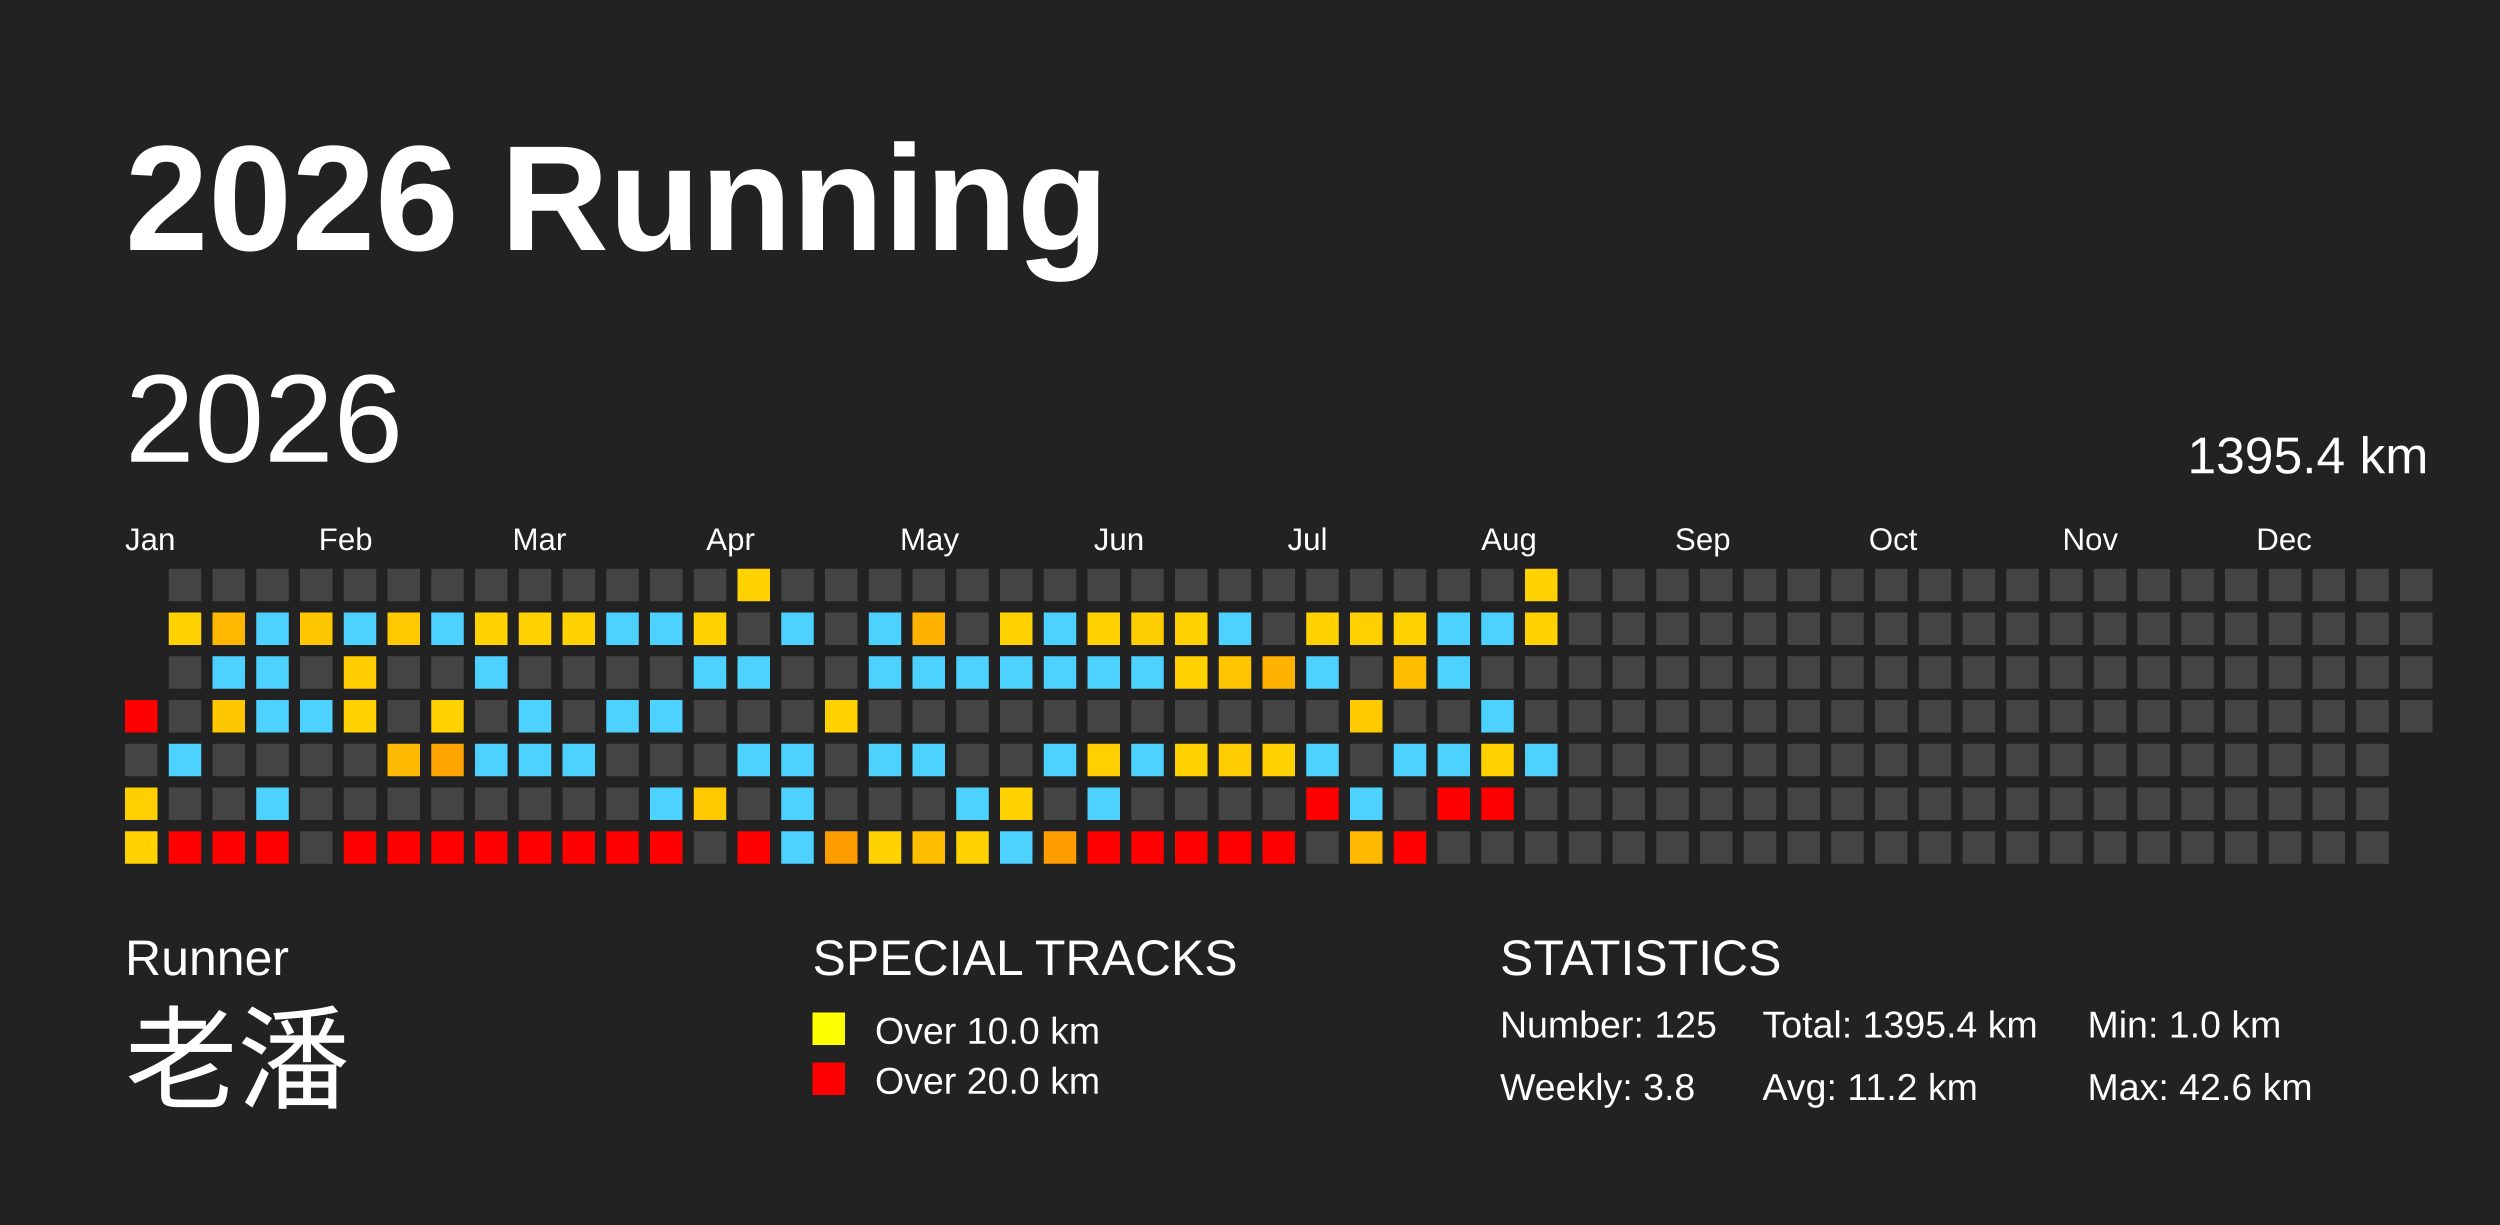
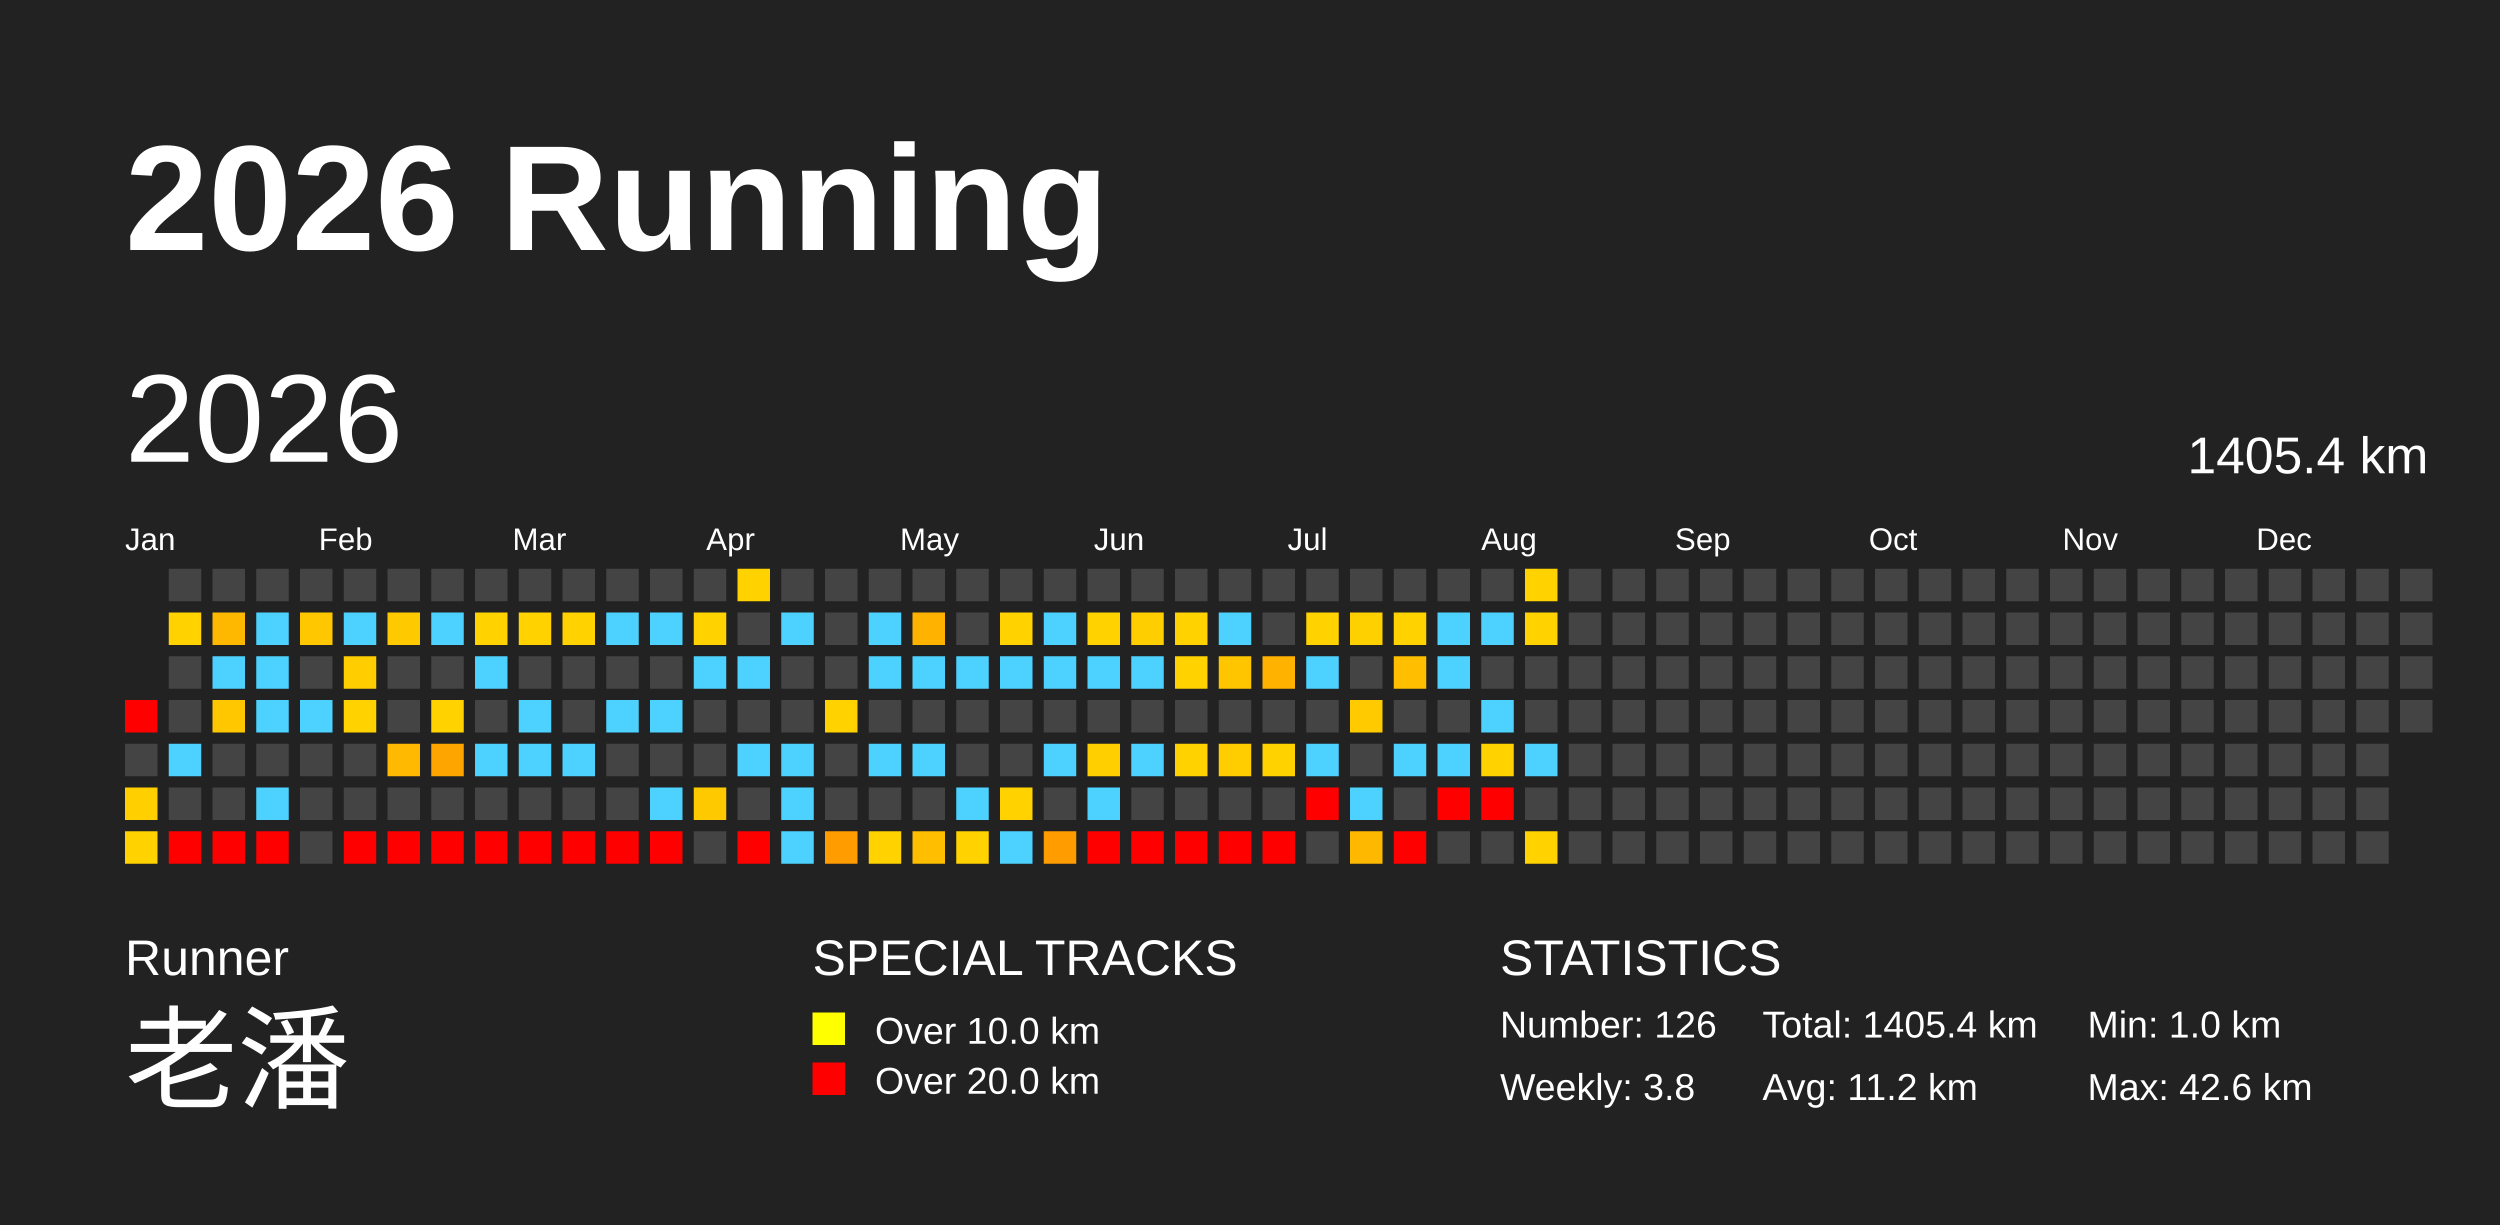
<svg xmlns="http://www.w3.org/2000/svg" baseProfile="full" height="98mm" version="1.1" viewBox="0,0,200,98" width="200mm">
  <defs />
  <rect fill="#222222" height="98" width="200" x="0" y="0" />
  <text fill="#FFFFFF" style="font-size:12px; font-family:Arial; font-weight:bold;" x="10" y="20">2026 Running</text>
  <text fill="#FFFFFF" style="font-size:4px; font-family:Arial" x="10" y="78">Runner</text>
  <text fill="#FFFFFF" style="font-size:9px; font-family:Arial" x="10" y="88">老潘</text>
  <text fill="#FFFFFF" style="font-size:4px; font-family:Arial" x="65" y="78">SPECIAL TRACKS</text>
  <rect fill="yellow" height="2.6" width="2.6" x="65" y="81" />
  <text fill="#FFFFFF" style="font-size:3px; font-family:Arial" x="70" y="83.5">Over 10.0 km</text>
  <rect fill="red" height="2.6" width="2.6" x="65" y="85" />
  <text fill="#FFFFFF" style="font-size:3px; font-family:Arial" x="70" y="87.5">Over 20.0 km</text>
  <text fill="#FFFFFF" style="font-size:4px; font-family:Arial" x="120" y="78">STATISTICS</text>
-   <text fill="#FFFFFF" style="font-size:3px; font-family:Arial" x="120" y="83">Number: 125</text>
+   <text fill="#FFFFFF" style="font-size:3px; font-family:Arial" x="120" y="83">Number: 126</text>
  <text fill="#FFFFFF" style="font-size:3px; font-family:Arial" x="120" y="88">Weekly: 3.8</text>
-   <text fill="#FFFFFF" style="font-size:3px; font-family:Arial" x="141" y="83">Total: 1395.4 km</text>
+   <text fill="#FFFFFF" style="font-size:3px; font-family:Arial" x="141" y="83">Total: 1405.4 km</text>
  <text fill="#FFFFFF" style="font-size:3px; font-family:Arial" x="141" y="88">Avg: 11.2 km</text>
  <text fill="#FFFFFF" style="font-size:3px; font-family:Arial" x="167" y="83">Min: 1.0 km</text>
  <text fill="#FFFFFF" style="font-size:3px; font-family:Arial" x="167" y="88">Max: 42.6 km</text>
  <text dominant-baseline="hanging" fill="#FFFFFF" style="font-size:10.0px; font-family:Arial;" x="10" y="30">2026</text>
-   <text dominant-baseline="hanging" fill="#FFFFFF" style="font-size:4.125px; font-family:Arial;" x="175" y="35">1395.4 km</text>
+   <text dominant-baseline="hanging" fill="#FFFFFF" style="font-size:4.125px; font-family:Arial;" x="175" y="35">1405.4 km</text>
  <text fill="#FFFFFF" style="font-size:2.5px; font-family:Arial" x="10.0" y="44">Jan</text>
  <text fill="#FFFFFF" style="font-size:2.5px; font-family:Arial" x="25.5" y="44">Feb</text>
  <text fill="#FFFFFF" style="font-size:2.5px; font-family:Arial" x="41.0" y="44">Mar</text>
  <text fill="#FFFFFF" style="font-size:2.5px; font-family:Arial" x="56.5" y="44">Apr</text>
  <text fill="#FFFFFF" style="font-size:2.5px; font-family:Arial" x="72.0" y="44">May</text>
  <text fill="#FFFFFF" style="font-size:2.5px; font-family:Arial" x="87.5" y="44">Jun</text>
  <text fill="#FFFFFF" style="font-size:2.5px; font-family:Arial" x="103.0" y="44">Jul</text>
  <text fill="#FFFFFF" style="font-size:2.5px; font-family:Arial" x="118.5" y="44">Aug</text>
  <text fill="#FFFFFF" style="font-size:2.5px; font-family:Arial" x="134.0" y="44">Sep</text>
  <text fill="#FFFFFF" style="font-size:2.5px; font-family:Arial" x="149.5" y="44">Oct</text>
  <text fill="#FFFFFF" style="font-size:2.5px; font-family:Arial" x="165.0" y="44">Nov</text>
  <text fill="#FFFFFF" style="font-size:2.5px; font-family:Arial" x="180.5" y="44">Dec</text>
  <rect fill="red" height="2.6" width="2.6" x="10.0" y="56.0" />
  <rect fill="#444444" height="2.6" width="2.6" x="10.0" y="59.5" />
  <rect fill="#ffcf00" height="2.6" width="2.6" x="10.0" y="63.0" />
  <rect fill="#ffd200" height="2.6" width="2.6" x="10.0" y="66.5" />
  <rect fill="#444444" height="2.6" width="2.6" x="13.5" y="45.5" />
  <rect fill="#ffd200" height="2.6" width="2.6" x="13.5" y="49.0" />
  <rect fill="#444444" height="2.6" width="2.6" x="13.5" y="52.5" />
  <rect fill="#444444" height="2.6" width="2.6" x="13.5" y="56.0" />
  <rect fill="#4dd2ff" height="2.6" width="2.6" x="13.5" y="59.5" />
  <rect fill="#444444" height="2.6" width="2.6" x="13.5" y="63.0" />
  <rect fill="red" height="2.6" width="2.6" x="13.5" y="66.5" />
  <rect fill="#444444" height="2.6" width="2.6" x="17.0" y="45.5" />
  <rect fill="#ffb800" height="2.6" width="2.6" x="17.0" y="49.0" />
  <rect fill="#4dd2ff" height="2.6" width="2.6" x="17.0" y="52.5" />
  <rect fill="#ffc700" height="2.6" width="2.6" x="17.0" y="56.0" />
  <rect fill="#444444" height="2.6" width="2.6" x="17.0" y="59.5" />
  <rect fill="#444444" height="2.6" width="2.6" x="17.0" y="63.0" />
  <rect fill="red" height="2.6" width="2.6" x="17.0" y="66.5" />
  <rect fill="#444444" height="2.6" width="2.6" x="20.5" y="45.5" />
  <rect fill="#4dd2ff" height="2.6" width="2.6" x="20.5" y="49.0" />
  <rect fill="#4dd2ff" height="2.6" width="2.6" x="20.5" y="52.5" />
  <rect fill="#4dd2ff" height="2.6" width="2.6" x="20.5" y="56.0" />
  <rect fill="#444444" height="2.6" width="2.6" x="20.5" y="59.5" />
  <rect fill="#4dd2ff" height="2.6" width="2.6" x="20.5" y="63.0" />
  <rect fill="red" height="2.6" width="2.6" x="20.5" y="66.5" />
  <rect fill="#444444" height="2.6" width="2.6" x="24.0" y="45.5" />
  <rect fill="#ffc700" height="2.6" width="2.6" x="24.0" y="49.0" />
  <rect fill="#444444" height="2.6" width="2.6" x="24.0" y="52.5" />
  <rect fill="#4dd2ff" height="2.6" width="2.6" x="24.0" y="56.0" />
  <rect fill="#444444" height="2.6" width="2.6" x="24.0" y="59.5" />
  <rect fill="#444444" height="2.6" width="2.6" x="24.0" y="63.0" />
  <rect fill="#444444" height="2.6" width="2.6" x="24.0" y="66.5" />
  <rect fill="#444444" height="2.6" width="2.6" x="27.5" y="45.5" />
  <rect fill="#4dd2ff" height="2.6" width="2.6" x="27.5" y="49.0" />
  <rect fill="#ffcd00" height="2.6" width="2.6" x="27.5" y="52.5" />
  <rect fill="#ffd200" height="2.6" width="2.6" x="27.5" y="56.0" />
  <rect fill="#444444" height="2.6" width="2.6" x="27.5" y="59.5" />
  <rect fill="#444444" height="2.6" width="2.6" x="27.5" y="63.0" />
  <rect fill="red" height="2.6" width="2.6" x="27.5" y="66.5" />
  <rect fill="#444444" height="2.6" width="2.6" x="31.0" y="45.5" />
  <rect fill="#ffc900" height="2.6" width="2.6" x="31.0" y="49.0" />
  <rect fill="#444444" height="2.6" width="2.6" x="31.0" y="52.5" />
  <rect fill="#444444" height="2.6" width="2.6" x="31.0" y="56.0" />
  <rect fill="#ffb900" height="2.6" width="2.6" x="31.0" y="59.5" />
  <rect fill="#444444" height="2.6" width="2.6" x="31.0" y="63.0" />
  <rect fill="red" height="2.6" width="2.6" x="31.0" y="66.5" />
  <rect fill="#444444" height="2.6" width="2.6" x="34.5" y="45.5" />
  <rect fill="#4dd2ff" height="2.6" width="2.6" x="34.5" y="49.0" />
  <rect fill="#444444" height="2.6" width="2.6" x="34.5" y="52.5" />
  <rect fill="#ffd200" height="2.6" width="2.6" x="34.5" y="56.0" />
  <rect fill="#ffa500" height="2.6" width="2.6" x="34.5" y="59.5" />
  <rect fill="#444444" height="2.6" width="2.6" x="34.5" y="63.0" />
  <rect fill="red" height="2.6" width="2.6" x="34.5" y="66.5" />
  <rect fill="#444444" height="2.6" width="2.6" x="38.0" y="45.5" />
  <rect fill="#ffd200" height="2.6" width="2.6" x="38.0" y="49.0" />
  <rect fill="#4dd2ff" height="2.6" width="2.6" x="38.0" y="52.5" />
  <rect fill="#444444" height="2.6" width="2.6" x="38.0" y="56.0" />
  <rect fill="#4dd2ff" height="2.6" width="2.6" x="38.0" y="59.5" />
  <rect fill="#444444" height="2.6" width="2.6" x="38.0" y="63.0" />
  <rect fill="red" height="2.6" width="2.6" x="38.0" y="66.5" />
  <rect fill="#444444" height="2.6" width="2.6" x="41.5" y="45.5" />
  <rect fill="#ffd200" height="2.6" width="2.6" x="41.5" y="49.0" />
  <rect fill="#444444" height="2.6" width="2.6" x="41.5" y="52.5" />
  <rect fill="#4dd2ff" height="2.6" width="2.6" x="41.5" y="56.0" />
  <rect fill="#4dd2ff" height="2.6" width="2.6" x="41.5" y="59.5" />
  <rect fill="#444444" height="2.6" width="2.6" x="41.5" y="63.0" />
  <rect fill="red" height="2.6" width="2.6" x="41.5" y="66.5" />
  <rect fill="#444444" height="2.6" width="2.6" x="45.0" y="45.5" />
  <rect fill="#ffd200" height="2.6" width="2.6" x="45.0" y="49.0" />
  <rect fill="#444444" height="2.6" width="2.6" x="45.0" y="52.5" />
  <rect fill="#444444" height="2.6" width="2.6" x="45.0" y="56.0" />
  <rect fill="#4dd2ff" height="2.6" width="2.6" x="45.0" y="59.5" />
  <rect fill="#444444" height="2.6" width="2.6" x="45.0" y="63.0" />
  <rect fill="red" height="2.6" width="2.6" x="45.0" y="66.5" />
  <rect fill="#444444" height="2.6" width="2.6" x="48.5" y="45.5" />
  <rect fill="#4dd2ff" height="2.6" width="2.6" x="48.5" y="49.0" />
  <rect fill="#444444" height="2.6" width="2.6" x="48.5" y="52.5" />
  <rect fill="#4dd2ff" height="2.6" width="2.6" x="48.5" y="56.0" />
  <rect fill="#444444" height="2.6" width="2.6" x="48.5" y="59.5" />
  <rect fill="#444444" height="2.6" width="2.6" x="48.5" y="63.0" />
  <rect fill="red" height="2.6" width="2.6" x="48.5" y="66.5" />
  <rect fill="#444444" height="2.6" width="2.6" x="52.0" y="45.5" />
  <rect fill="#4dd2ff" height="2.6" width="2.6" x="52.0" y="49.0" />
  <rect fill="#444444" height="2.6" width="2.6" x="52.0" y="52.5" />
  <rect fill="#4dd2ff" height="2.6" width="2.6" x="52.0" y="56.0" />
  <rect fill="#444444" height="2.6" width="2.6" x="52.0" y="59.5" />
  <rect fill="#4dd2ff" height="2.6" width="2.6" x="52.0" y="63.0" />
  <rect fill="red" height="2.6" width="2.6" x="52.0" y="66.5" />
  <rect fill="#444444" height="2.6" width="2.6" x="55.5" y="45.5" />
  <rect fill="#ffd200" height="2.6" width="2.6" x="55.5" y="49.0" />
  <rect fill="#4dd2ff" height="2.6" width="2.6" x="55.5" y="52.5" />
  <rect fill="#444444" height="2.6" width="2.6" x="55.5" y="56.0" />
  <rect fill="#444444" height="2.6" width="2.6" x="55.5" y="59.5" />
  <rect fill="#ffc900" height="2.6" width="2.6" x="55.5" y="63.0" />
  <rect fill="#444444" height="2.6" width="2.6" x="55.5" y="66.5" />
  <rect fill="#ffd200" height="2.6" width="2.6" x="59.0" y="45.5" />
  <rect fill="#444444" height="2.6" width="2.6" x="59.0" y="49.0" />
  <rect fill="#4dd2ff" height="2.6" width="2.6" x="59.0" y="52.5" />
  <rect fill="#444444" height="2.6" width="2.6" x="59.0" y="56.0" />
  <rect fill="#4dd2ff" height="2.6" width="2.6" x="59.0" y="59.5" />
  <rect fill="#444444" height="2.6" width="2.6" x="59.0" y="63.0" />
  <rect fill="red" height="2.6" width="2.6" x="59.0" y="66.5" />
  <rect fill="#444444" height="2.6" width="2.6" x="62.5" y="45.5" />
  <rect fill="#4dd2ff" height="2.6" width="2.6" x="62.5" y="49.0" />
  <rect fill="#444444" height="2.6" width="2.6" x="62.5" y="52.5" />
  <rect fill="#444444" height="2.6" width="2.6" x="62.5" y="56.0" />
  <rect fill="#4dd2ff" height="2.6" width="2.6" x="62.5" y="59.5" />
  <rect fill="#4dd2ff" height="2.6" width="2.6" x="62.5" y="63.0" />
  <rect fill="#4dd2ff" height="2.6" width="2.6" x="62.5" y="66.5" />
  <rect fill="#444444" height="2.6" width="2.6" x="66.0" y="45.5" />
  <rect fill="#444444" height="2.6" width="2.6" x="66.0" y="49.0" />
  <rect fill="#444444" height="2.6" width="2.6" x="66.0" y="52.5" />
  <rect fill="#ffd200" height="2.6" width="2.6" x="66.0" y="56.0" />
  <rect fill="#444444" height="2.6" width="2.6" x="66.0" y="59.5" />
  <rect fill="#444444" height="2.6" width="2.6" x="66.0" y="63.0" />
  <rect fill="#ff9c00" height="2.6" width="2.6" x="66.0" y="66.5" />
  <rect fill="#444444" height="2.6" width="2.6" x="69.5" y="45.5" />
  <rect fill="#4dd2ff" height="2.6" width="2.6" x="69.5" y="49.0" />
  <rect fill="#4dd2ff" height="2.6" width="2.6" x="69.5" y="52.5" />
  <rect fill="#444444" height="2.6" width="2.6" x="69.5" y="56.0" />
  <rect fill="#4dd2ff" height="2.6" width="2.6" x="69.5" y="59.5" />
  <rect fill="#444444" height="2.6" width="2.6" x="69.5" y="63.0" />
  <rect fill="#ffd200" height="2.6" width="2.6" x="69.5" y="66.5" />
  <rect fill="#444444" height="2.6" width="2.6" x="73.0" y="45.5" />
  <rect fill="#ffb200" height="2.6" width="2.6" x="73.0" y="49.0" />
  <rect fill="#4dd2ff" height="2.6" width="2.6" x="73.0" y="52.5" />
  <rect fill="#444444" height="2.6" width="2.6" x="73.0" y="56.0" />
  <rect fill="#4dd2ff" height="2.6" width="2.6" x="73.0" y="59.5" />
  <rect fill="#444444" height="2.6" width="2.6" x="73.0" y="63.0" />
  <rect fill="#ffbe00" height="2.6" width="2.6" x="73.0" y="66.5" />
  <rect fill="#444444" height="2.6" width="2.6" x="76.5" y="45.5" />
  <rect fill="#444444" height="2.6" width="2.6" x="76.5" y="49.0" />
  <rect fill="#4dd2ff" height="2.6" width="2.6" x="76.5" y="52.5" />
  <rect fill="#444444" height="2.6" width="2.6" x="76.5" y="56.0" />
  <rect fill="#444444" height="2.6" width="2.6" x="76.5" y="59.5" />
  <rect fill="#4dd2ff" height="2.6" width="2.6" x="76.5" y="63.0" />
  <rect fill="#ffd200" height="2.6" width="2.6" x="76.5" y="66.5" />
  <rect fill="#444444" height="2.6" width="2.6" x="80.0" y="45.5" />
  <rect fill="#ffd200" height="2.6" width="2.6" x="80.0" y="49.0" />
  <rect fill="#4dd2ff" height="2.6" width="2.6" x="80.0" y="52.5" />
  <rect fill="#444444" height="2.6" width="2.6" x="80.0" y="56.0" />
  <rect fill="#444444" height="2.6" width="2.6" x="80.0" y="59.5" />
  <rect fill="#ffd200" height="2.6" width="2.6" x="80.0" y="63.0" />
  <rect fill="#4dd2ff" height="2.6" width="2.6" x="80.0" y="66.5" />
  <rect fill="#444444" height="2.6" width="2.6" x="83.5" y="45.5" />
  <rect fill="#4dd2ff" height="2.6" width="2.6" x="83.5" y="49.0" />
  <rect fill="#4dd2ff" height="2.6" width="2.6" x="83.5" y="52.5" />
  <rect fill="#444444" height="2.6" width="2.6" x="83.5" y="56.0" />
  <rect fill="#4dd2ff" height="2.6" width="2.6" x="83.5" y="59.5" />
  <rect fill="#444444" height="2.6" width="2.6" x="83.5" y="63.0" />
  <rect fill="#ff9d00" height="2.6" width="2.6" x="83.5" y="66.5" />
  <rect fill="#444444" height="2.6" width="2.6" x="87.0" y="45.5" />
  <rect fill="#ffd200" height="2.6" width="2.6" x="87.0" y="49.0" />
  <rect fill="#4dd2ff" height="2.6" width="2.6" x="87.0" y="52.5" />
  <rect fill="#444444" height="2.6" width="2.6" x="87.0" y="56.0" />
  <rect fill="#ffcf00" height="2.6" width="2.6" x="87.0" y="59.5" />
  <rect fill="#4dd2ff" height="2.6" width="2.6" x="87.0" y="63.0" />
  <rect fill="red" height="2.6" width="2.6" x="87.0" y="66.5" />
  <rect fill="#444444" height="2.6" width="2.6" x="90.5" y="45.5" />
  <rect fill="#ffce00" height="2.6" width="2.6" x="90.5" y="49.0" />
  <rect fill="#4dd2ff" height="2.6" width="2.6" x="90.5" y="52.5" />
  <rect fill="#444444" height="2.6" width="2.6" x="90.5" y="56.0" />
  <rect fill="#4dd2ff" height="2.6" width="2.6" x="90.5" y="59.5" />
  <rect fill="#444444" height="2.6" width="2.6" x="90.5" y="63.0" />
  <rect fill="red" height="2.6" width="2.6" x="90.5" y="66.5" />
  <rect fill="#444444" height="2.6" width="2.6" x="94.0" y="45.5" />
  <rect fill="#ffd200" height="2.6" width="2.6" x="94.0" y="49.0" />
  <rect fill="#ffd200" height="2.6" width="2.6" x="94.0" y="52.5" />
  <rect fill="#444444" height="2.6" width="2.6" x="94.0" y="56.0" />
  <rect fill="#ffd200" height="2.6" width="2.6" x="94.0" y="59.5" />
  <rect fill="#444444" height="2.6" width="2.6" x="94.0" y="63.0" />
  <rect fill="red" height="2.6" width="2.6" x="94.0" y="66.5" />
  <rect fill="#444444" height="2.6" width="2.6" x="97.5" y="45.5" />
  <rect fill="#4dd2ff" height="2.6" width="2.6" x="97.5" y="49.0" />
  <rect fill="#ffc600" height="2.6" width="2.6" x="97.5" y="52.5" />
  <rect fill="#444444" height="2.6" width="2.6" x="97.5" y="56.0" />
  <rect fill="#ffcd00" height="2.6" width="2.6" x="97.5" y="59.5" />
  <rect fill="#444444" height="2.6" width="2.6" x="97.5" y="63.0" />
  <rect fill="red" height="2.6" width="2.6" x="97.5" y="66.5" />
  <rect fill="#444444" height="2.6" width="2.6" x="101.0" y="45.5" />
  <rect fill="#444444" height="2.6" width="2.6" x="101.0" y="49.0" />
  <rect fill="#ffb200" height="2.6" width="2.6" x="101.0" y="52.5" />
  <rect fill="#444444" height="2.6" width="2.6" x="101.0" y="56.0" />
  <rect fill="#ffd200" height="2.6" width="2.6" x="101.0" y="59.5" />
  <rect fill="#444444" height="2.6" width="2.6" x="101.0" y="63.0" />
  <rect fill="red" height="2.6" width="2.6" x="101.0" y="66.5" />
  <rect fill="#444444" height="2.6" width="2.6" x="104.5" y="45.5" />
  <rect fill="#ffd200" height="2.6" width="2.6" x="104.5" y="49.0" />
  <rect fill="#4dd2ff" height="2.6" width="2.6" x="104.5" y="52.5" />
  <rect fill="#444444" height="2.6" width="2.6" x="104.5" y="56.0" />
  <rect fill="#4dd2ff" height="2.6" width="2.6" x="104.5" y="59.5" />
  <rect fill="red" height="2.6" width="2.6" x="104.5" y="63.0" />
  <rect fill="#444444" height="2.6" width="2.6" x="104.5" y="66.5" />
  <rect fill="#444444" height="2.6" width="2.6" x="108.0" y="45.5" />
  <rect fill="#ffd000" height="2.6" width="2.6" x="108.0" y="49.0" />
  <rect fill="#444444" height="2.6" width="2.6" x="108.0" y="52.5" />
  <rect fill="#ffcb00" height="2.6" width="2.6" x="108.0" y="56.0" />
  <rect fill="#444444" height="2.6" width="2.6" x="108.0" y="59.5" />
  <rect fill="#4dd2ff" height="2.6" width="2.6" x="108.0" y="63.0" />
  <rect fill="#ffb800" height="2.6" width="2.6" x="108.0" y="66.5" />
  <rect fill="#444444" height="2.6" width="2.6" x="111.5" y="45.5" />
  <rect fill="#ffd200" height="2.6" width="2.6" x="111.5" y="49.0" />
  <rect fill="#ffbe00" height="2.6" width="2.6" x="111.5" y="52.5" />
  <rect fill="#444444" height="2.6" width="2.6" x="111.5" y="56.0" />
  <rect fill="#4dd2ff" height="2.6" width="2.6" x="111.5" y="59.5" />
  <rect fill="#444444" height="2.6" width="2.6" x="111.5" y="63.0" />
  <rect fill="red" height="2.6" width="2.6" x="111.5" y="66.5" />
  <rect fill="#444444" height="2.6" width="2.6" x="115.0" y="45.5" />
  <rect fill="#4dd2ff" height="2.6" width="2.6" x="115.0" y="49.0" />
  <rect fill="#4dd2ff" height="2.6" width="2.6" x="115.0" y="52.5" />
  <rect fill="#444444" height="2.6" width="2.6" x="115.0" y="56.0" />
  <rect fill="#4dd2ff" height="2.6" width="2.6" x="115.0" y="59.5" />
  <rect fill="red" height="2.6" width="2.6" x="115.0" y="63.0" />
  <rect fill="#444444" height="2.6" width="2.6" x="115.0" y="66.5" />
  <rect fill="#444444" height="2.6" width="2.6" x="118.5" y="45.5" />
  <rect fill="#4dd2ff" height="2.6" width="2.6" x="118.5" y="49.0" />
  <rect fill="#444444" height="2.6" width="2.6" x="118.5" y="52.5" />
  <rect fill="#4dd2ff" height="2.6" width="2.6" x="118.5" y="56.0" />
  <rect fill="#ffd200" height="2.6" width="2.6" x="118.5" y="59.5" />
  <rect fill="red" height="2.6" width="2.6" x="118.5" y="63.0" />
  <rect fill="#444444" height="2.6" width="2.6" x="118.5" y="66.5" />
  <rect fill="#ffd200" height="2.6" width="2.6" x="122.0" y="45.5" />
  <rect fill="#ffd200" height="2.6" width="2.6" x="122.0" y="49.0" />
  <rect fill="#444444" height="2.6" width="2.6" x="122.0" y="52.5" />
  <rect fill="#444444" height="2.6" width="2.6" x="122.0" y="56.0" />
  <rect fill="#4dd2ff" height="2.6" width="2.6" x="122.0" y="59.5" />
  <rect fill="#444444" height="2.6" width="2.6" x="122.0" y="63.0" />
-   <rect fill="#444444" height="2.6" width="2.6" x="122.0" y="66.5" />
+   <rect fill="#ffd200" height="2.6" width="2.6" x="122.0" y="66.5" />
  <rect fill="#444444" height="2.6" width="2.6" x="125.5" y="45.5" />
  <rect fill="#444444" height="2.6" width="2.6" x="125.5" y="49.0" />
  <rect fill="#444444" height="2.6" width="2.6" x="125.5" y="52.5" />
  <rect fill="#444444" height="2.6" width="2.6" x="125.5" y="56.0" />
  <rect fill="#444444" height="2.6" width="2.6" x="125.5" y="59.5" />
  <rect fill="#444444" height="2.6" width="2.6" x="125.5" y="63.0" />
  <rect fill="#444444" height="2.6" width="2.6" x="125.5" y="66.5" />
  <rect fill="#444444" height="2.6" width="2.6" x="129.0" y="45.5" />
  <rect fill="#444444" height="2.6" width="2.6" x="129.0" y="49.0" />
  <rect fill="#444444" height="2.6" width="2.6" x="129.0" y="52.5" />
  <rect fill="#444444" height="2.6" width="2.6" x="129.0" y="56.0" />
  <rect fill="#444444" height="2.6" width="2.6" x="129.0" y="59.5" />
  <rect fill="#444444" height="2.6" width="2.6" x="129.0" y="63.0" />
  <rect fill="#444444" height="2.6" width="2.6" x="129.0" y="66.5" />
  <rect fill="#444444" height="2.6" width="2.6" x="132.5" y="45.5" />
  <rect fill="#444444" height="2.6" width="2.6" x="132.5" y="49.0" />
  <rect fill="#444444" height="2.6" width="2.6" x="132.5" y="52.5" />
  <rect fill="#444444" height="2.6" width="2.6" x="132.5" y="56.0" />
  <rect fill="#444444" height="2.6" width="2.6" x="132.5" y="59.5" />
  <rect fill="#444444" height="2.6" width="2.6" x="132.5" y="63.0" />
  <rect fill="#444444" height="2.6" width="2.6" x="132.5" y="66.5" />
  <rect fill="#444444" height="2.6" width="2.6" x="136.0" y="45.5" />
  <rect fill="#444444" height="2.6" width="2.6" x="136.0" y="49.0" />
  <rect fill="#444444" height="2.6" width="2.6" x="136.0" y="52.5" />
  <rect fill="#444444" height="2.6" width="2.6" x="136.0" y="56.0" />
  <rect fill="#444444" height="2.6" width="2.6" x="136.0" y="59.5" />
  <rect fill="#444444" height="2.6" width="2.6" x="136.0" y="63.0" />
  <rect fill="#444444" height="2.6" width="2.6" x="136.0" y="66.5" />
  <rect fill="#444444" height="2.6" width="2.6" x="139.5" y="45.5" />
  <rect fill="#444444" height="2.6" width="2.6" x="139.5" y="49.0" />
  <rect fill="#444444" height="2.6" width="2.6" x="139.5" y="52.5" />
  <rect fill="#444444" height="2.6" width="2.6" x="139.5" y="56.0" />
  <rect fill="#444444" height="2.6" width="2.6" x="139.5" y="59.5" />
  <rect fill="#444444" height="2.6" width="2.6" x="139.5" y="63.0" />
  <rect fill="#444444" height="2.6" width="2.6" x="139.5" y="66.5" />
  <rect fill="#444444" height="2.6" width="2.6" x="143.0" y="45.5" />
  <rect fill="#444444" height="2.6" width="2.6" x="143.0" y="49.0" />
  <rect fill="#444444" height="2.6" width="2.6" x="143.0" y="52.5" />
  <rect fill="#444444" height="2.6" width="2.6" x="143.0" y="56.0" />
  <rect fill="#444444" height="2.6" width="2.6" x="143.0" y="59.5" />
  <rect fill="#444444" height="2.6" width="2.6" x="143.0" y="63.0" />
  <rect fill="#444444" height="2.6" width="2.6" x="143.0" y="66.5" />
  <rect fill="#444444" height="2.6" width="2.6" x="146.5" y="45.5" />
  <rect fill="#444444" height="2.6" width="2.6" x="146.5" y="49.0" />
  <rect fill="#444444" height="2.6" width="2.6" x="146.5" y="52.5" />
  <rect fill="#444444" height="2.6" width="2.6" x="146.5" y="56.0" />
  <rect fill="#444444" height="2.6" width="2.6" x="146.5" y="59.5" />
  <rect fill="#444444" height="2.6" width="2.6" x="146.5" y="63.0" />
  <rect fill="#444444" height="2.6" width="2.6" x="146.5" y="66.5" />
  <rect fill="#444444" height="2.6" width="2.6" x="150.0" y="45.5" />
  <rect fill="#444444" height="2.6" width="2.6" x="150.0" y="49.0" />
  <rect fill="#444444" height="2.6" width="2.6" x="150.0" y="52.5" />
  <rect fill="#444444" height="2.6" width="2.6" x="150.0" y="56.0" />
  <rect fill="#444444" height="2.6" width="2.6" x="150.0" y="59.5" />
  <rect fill="#444444" height="2.6" width="2.6" x="150.0" y="63.0" />
  <rect fill="#444444" height="2.6" width="2.6" x="150.0" y="66.5" />
  <rect fill="#444444" height="2.6" width="2.6" x="153.5" y="45.5" />
  <rect fill="#444444" height="2.6" width="2.6" x="153.5" y="49.0" />
  <rect fill="#444444" height="2.6" width="2.6" x="153.5" y="52.5" />
  <rect fill="#444444" height="2.6" width="2.6" x="153.5" y="56.0" />
  <rect fill="#444444" height="2.6" width="2.6" x="153.5" y="59.5" />
  <rect fill="#444444" height="2.6" width="2.6" x="153.5" y="63.0" />
  <rect fill="#444444" height="2.6" width="2.6" x="153.5" y="66.5" />
  <rect fill="#444444" height="2.6" width="2.6" x="157.0" y="45.5" />
  <rect fill="#444444" height="2.6" width="2.6" x="157.0" y="49.0" />
  <rect fill="#444444" height="2.6" width="2.6" x="157.0" y="52.5" />
  <rect fill="#444444" height="2.6" width="2.6" x="157.0" y="56.0" />
  <rect fill="#444444" height="2.6" width="2.6" x="157.0" y="59.5" />
  <rect fill="#444444" height="2.6" width="2.6" x="157.0" y="63.0" />
  <rect fill="#444444" height="2.6" width="2.6" x="157.0" y="66.5" />
  <rect fill="#444444" height="2.6" width="2.6" x="160.5" y="45.5" />
  <rect fill="#444444" height="2.6" width="2.6" x="160.5" y="49.0" />
  <rect fill="#444444" height="2.6" width="2.6" x="160.5" y="52.5" />
  <rect fill="#444444" height="2.6" width="2.6" x="160.5" y="56.0" />
  <rect fill="#444444" height="2.6" width="2.6" x="160.5" y="59.5" />
  <rect fill="#444444" height="2.6" width="2.6" x="160.5" y="63.0" />
  <rect fill="#444444" height="2.6" width="2.6" x="160.5" y="66.5" />
  <rect fill="#444444" height="2.6" width="2.6" x="164.0" y="45.5" />
  <rect fill="#444444" height="2.6" width="2.6" x="164.0" y="49.0" />
  <rect fill="#444444" height="2.6" width="2.6" x="164.0" y="52.5" />
  <rect fill="#444444" height="2.6" width="2.6" x="164.0" y="56.0" />
  <rect fill="#444444" height="2.6" width="2.6" x="164.0" y="59.5" />
  <rect fill="#444444" height="2.6" width="2.6" x="164.0" y="63.0" />
  <rect fill="#444444" height="2.6" width="2.6" x="164.0" y="66.5" />
  <rect fill="#444444" height="2.6" width="2.6" x="167.5" y="45.5" />
  <rect fill="#444444" height="2.6" width="2.6" x="167.5" y="49.0" />
  <rect fill="#444444" height="2.6" width="2.6" x="167.5" y="52.5" />
  <rect fill="#444444" height="2.6" width="2.6" x="167.5" y="56.0" />
  <rect fill="#444444" height="2.6" width="2.6" x="167.5" y="59.5" />
  <rect fill="#444444" height="2.6" width="2.6" x="167.5" y="63.0" />
  <rect fill="#444444" height="2.6" width="2.6" x="167.5" y="66.5" />
  <rect fill="#444444" height="2.6" width="2.6" x="171.0" y="45.5" />
  <rect fill="#444444" height="2.6" width="2.6" x="171.0" y="49.0" />
  <rect fill="#444444" height="2.6" width="2.6" x="171.0" y="52.5" />
  <rect fill="#444444" height="2.6" width="2.6" x="171.0" y="56.0" />
  <rect fill="#444444" height="2.6" width="2.6" x="171.0" y="59.5" />
  <rect fill="#444444" height="2.6" width="2.6" x="171.0" y="63.0" />
  <rect fill="#444444" height="2.6" width="2.6" x="171.0" y="66.5" />
  <rect fill="#444444" height="2.6" width="2.6" x="174.5" y="45.5" />
  <rect fill="#444444" height="2.6" width="2.6" x="174.5" y="49.0" />
  <rect fill="#444444" height="2.6" width="2.6" x="174.5" y="52.5" />
  <rect fill="#444444" height="2.6" width="2.6" x="174.5" y="56.0" />
  <rect fill="#444444" height="2.6" width="2.6" x="174.5" y="59.5" />
  <rect fill="#444444" height="2.6" width="2.6" x="174.5" y="63.0" />
  <rect fill="#444444" height="2.6" width="2.6" x="174.5" y="66.5" />
  <rect fill="#444444" height="2.6" width="2.6" x="178.0" y="45.5" />
  <rect fill="#444444" height="2.6" width="2.6" x="178.0" y="49.0" />
  <rect fill="#444444" height="2.6" width="2.6" x="178.0" y="52.5" />
  <rect fill="#444444" height="2.6" width="2.6" x="178.0" y="56.0" />
  <rect fill="#444444" height="2.6" width="2.6" x="178.0" y="59.5" />
  <rect fill="#444444" height="2.6" width="2.6" x="178.0" y="63.0" />
  <rect fill="#444444" height="2.6" width="2.6" x="178.0" y="66.5" />
  <rect fill="#444444" height="2.6" width="2.6" x="181.5" y="45.5" />
  <rect fill="#444444" height="2.6" width="2.6" x="181.5" y="49.0" />
  <rect fill="#444444" height="2.6" width="2.6" x="181.5" y="52.5" />
  <rect fill="#444444" height="2.6" width="2.6" x="181.5" y="56.0" />
  <rect fill="#444444" height="2.6" width="2.6" x="181.5" y="59.5" />
  <rect fill="#444444" height="2.6" width="2.6" x="181.5" y="63.0" />
  <rect fill="#444444" height="2.6" width="2.6" x="181.5" y="66.5" />
  <rect fill="#444444" height="2.6" width="2.6" x="185.0" y="45.5" />
  <rect fill="#444444" height="2.6" width="2.6" x="185.0" y="49.0" />
  <rect fill="#444444" height="2.6" width="2.6" x="185.0" y="52.5" />
  <rect fill="#444444" height="2.6" width="2.6" x="185.0" y="56.0" />
  <rect fill="#444444" height="2.6" width="2.6" x="185.0" y="59.5" />
  <rect fill="#444444" height="2.6" width="2.6" x="185.0" y="63.0" />
  <rect fill="#444444" height="2.6" width="2.6" x="185.0" y="66.5" />
  <rect fill="#444444" height="2.6" width="2.6" x="188.5" y="45.5" />
  <rect fill="#444444" height="2.6" width="2.6" x="188.5" y="49.0" />
  <rect fill="#444444" height="2.6" width="2.6" x="188.5" y="52.5" />
  <rect fill="#444444" height="2.6" width="2.6" x="188.5" y="56.0" />
  <rect fill="#444444" height="2.6" width="2.6" x="188.5" y="59.5" />
  <rect fill="#444444" height="2.6" width="2.6" x="188.5" y="63.0" />
  <rect fill="#444444" height="2.6" width="2.6" x="188.5" y="66.5" />
  <rect fill="#444444" height="2.6" width="2.6" x="192.0" y="45.5" />
  <rect fill="#444444" height="2.6" width="2.6" x="192.0" y="49.0" />
  <rect fill="#444444" height="2.6" width="2.6" x="192.0" y="52.5" />
  <rect fill="#444444" height="2.6" width="2.6" x="192.0" y="56.0" />
</svg>
